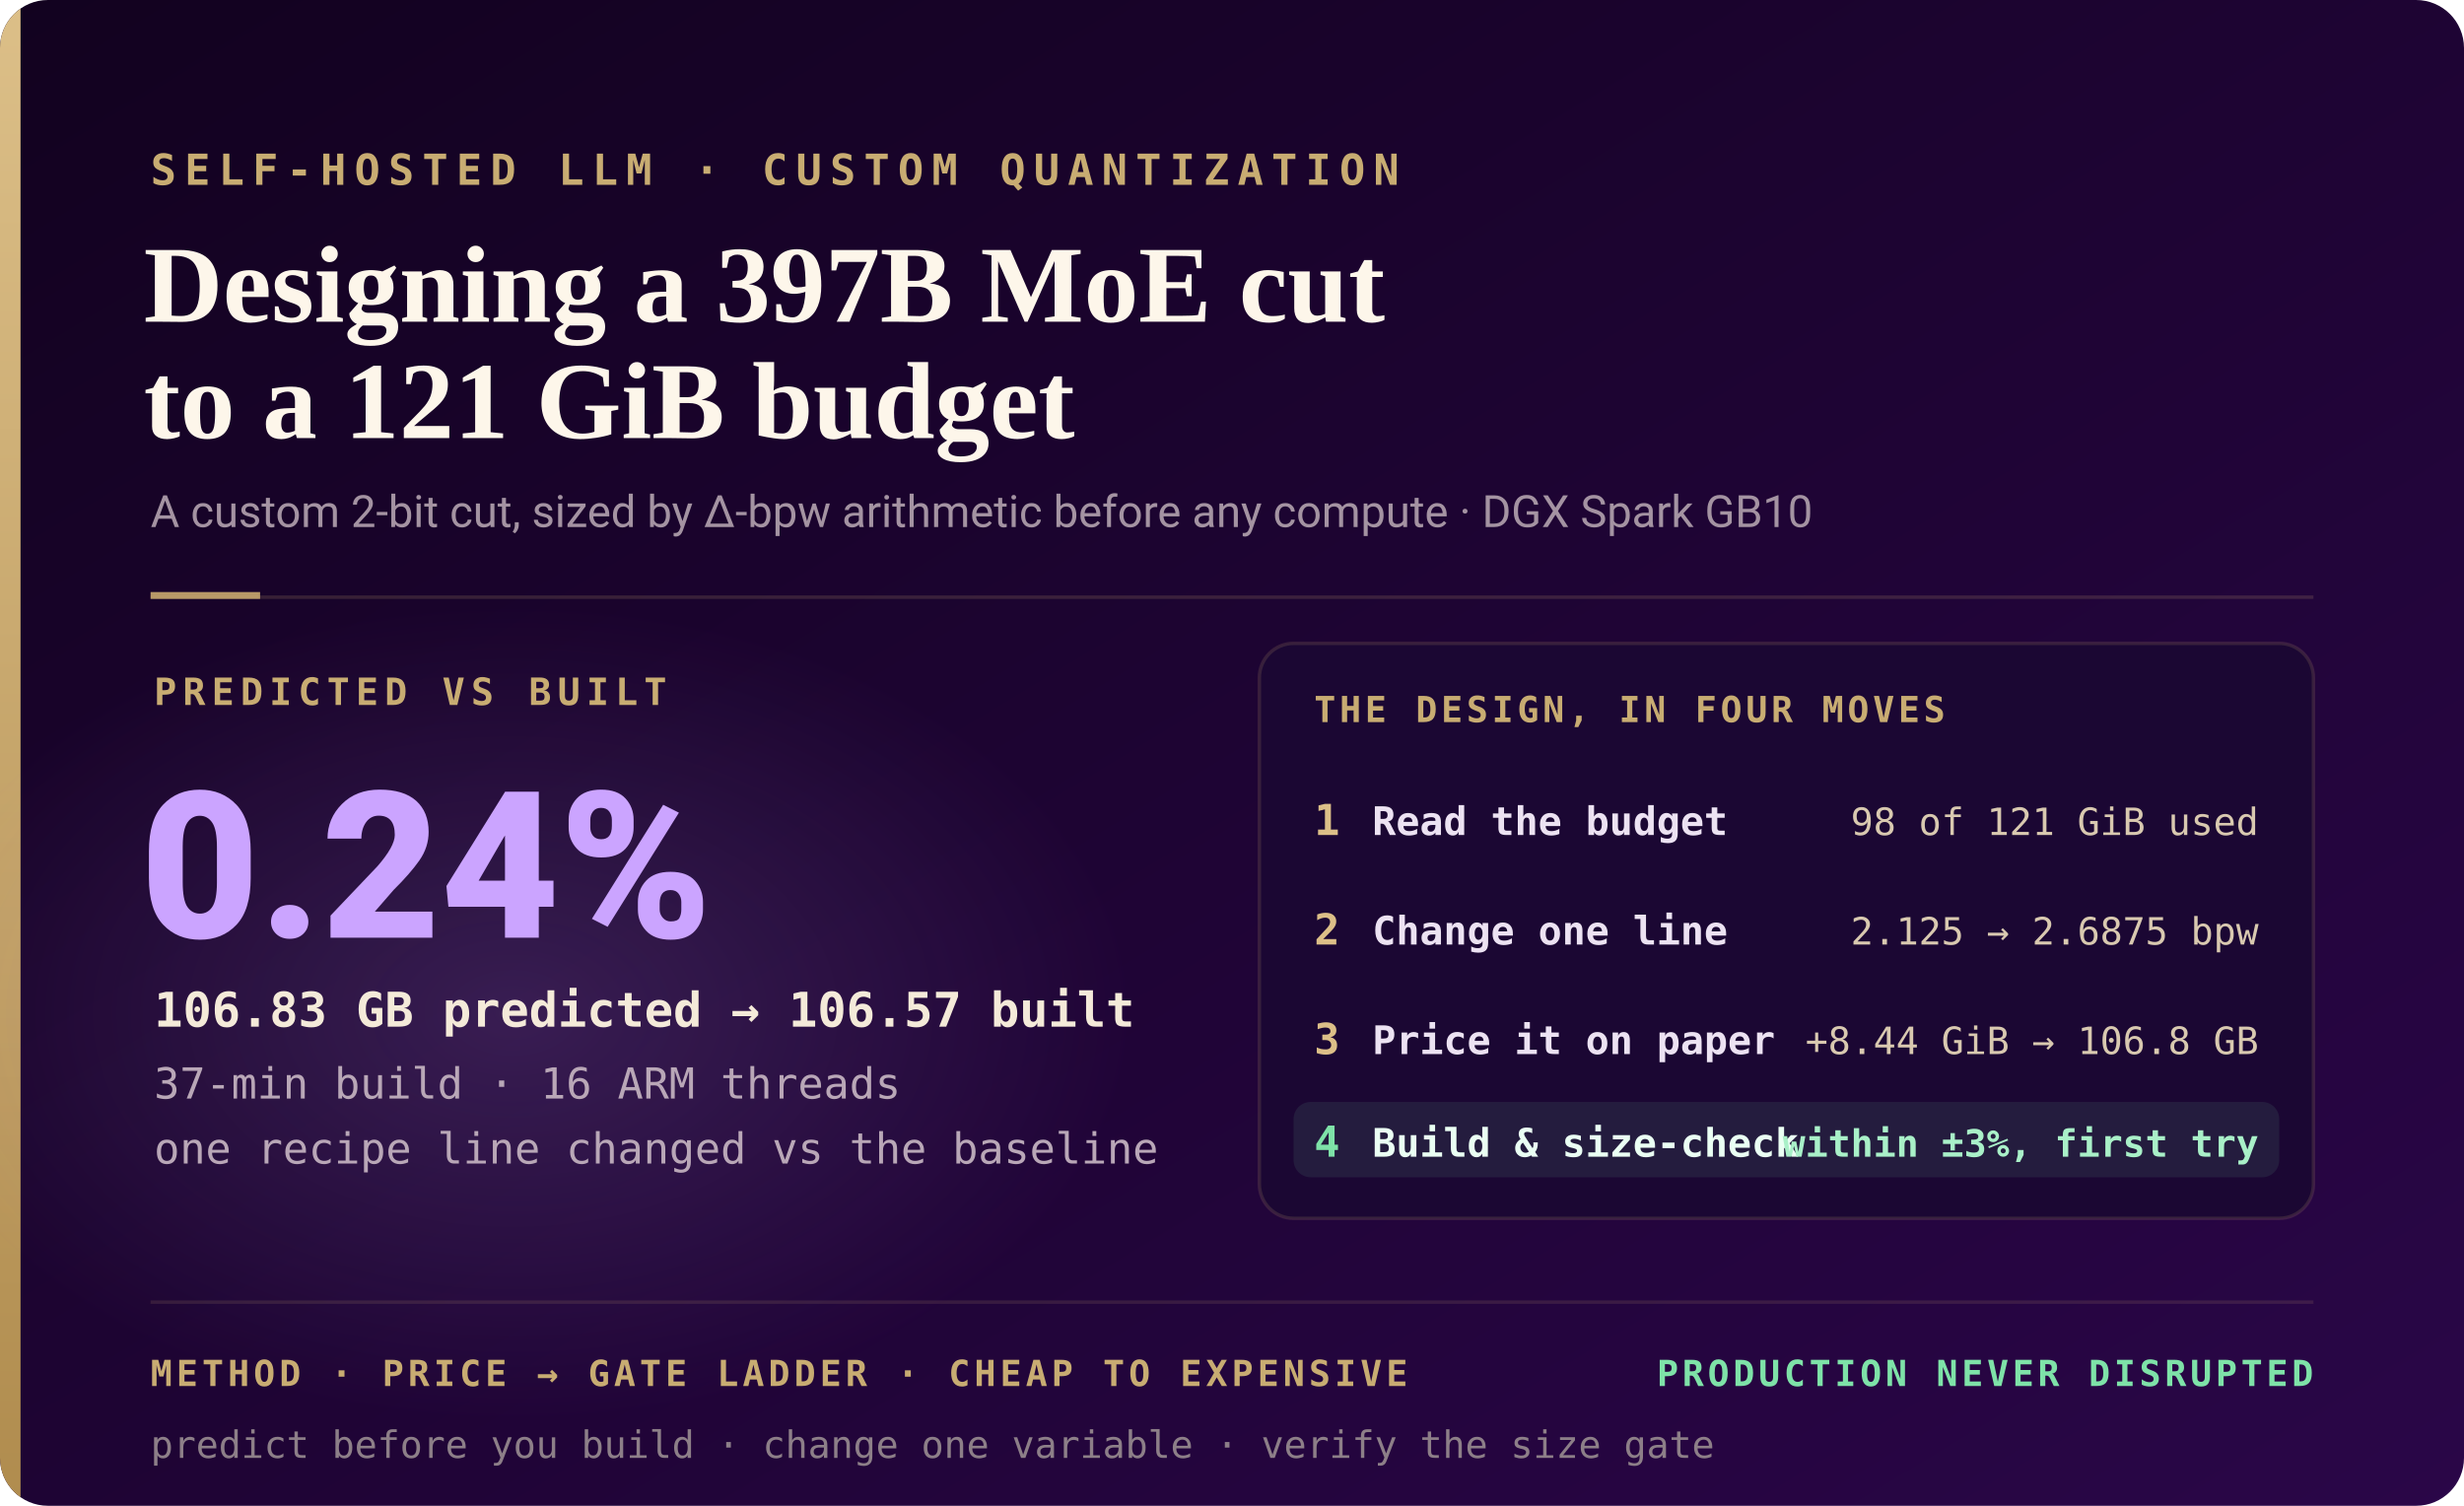
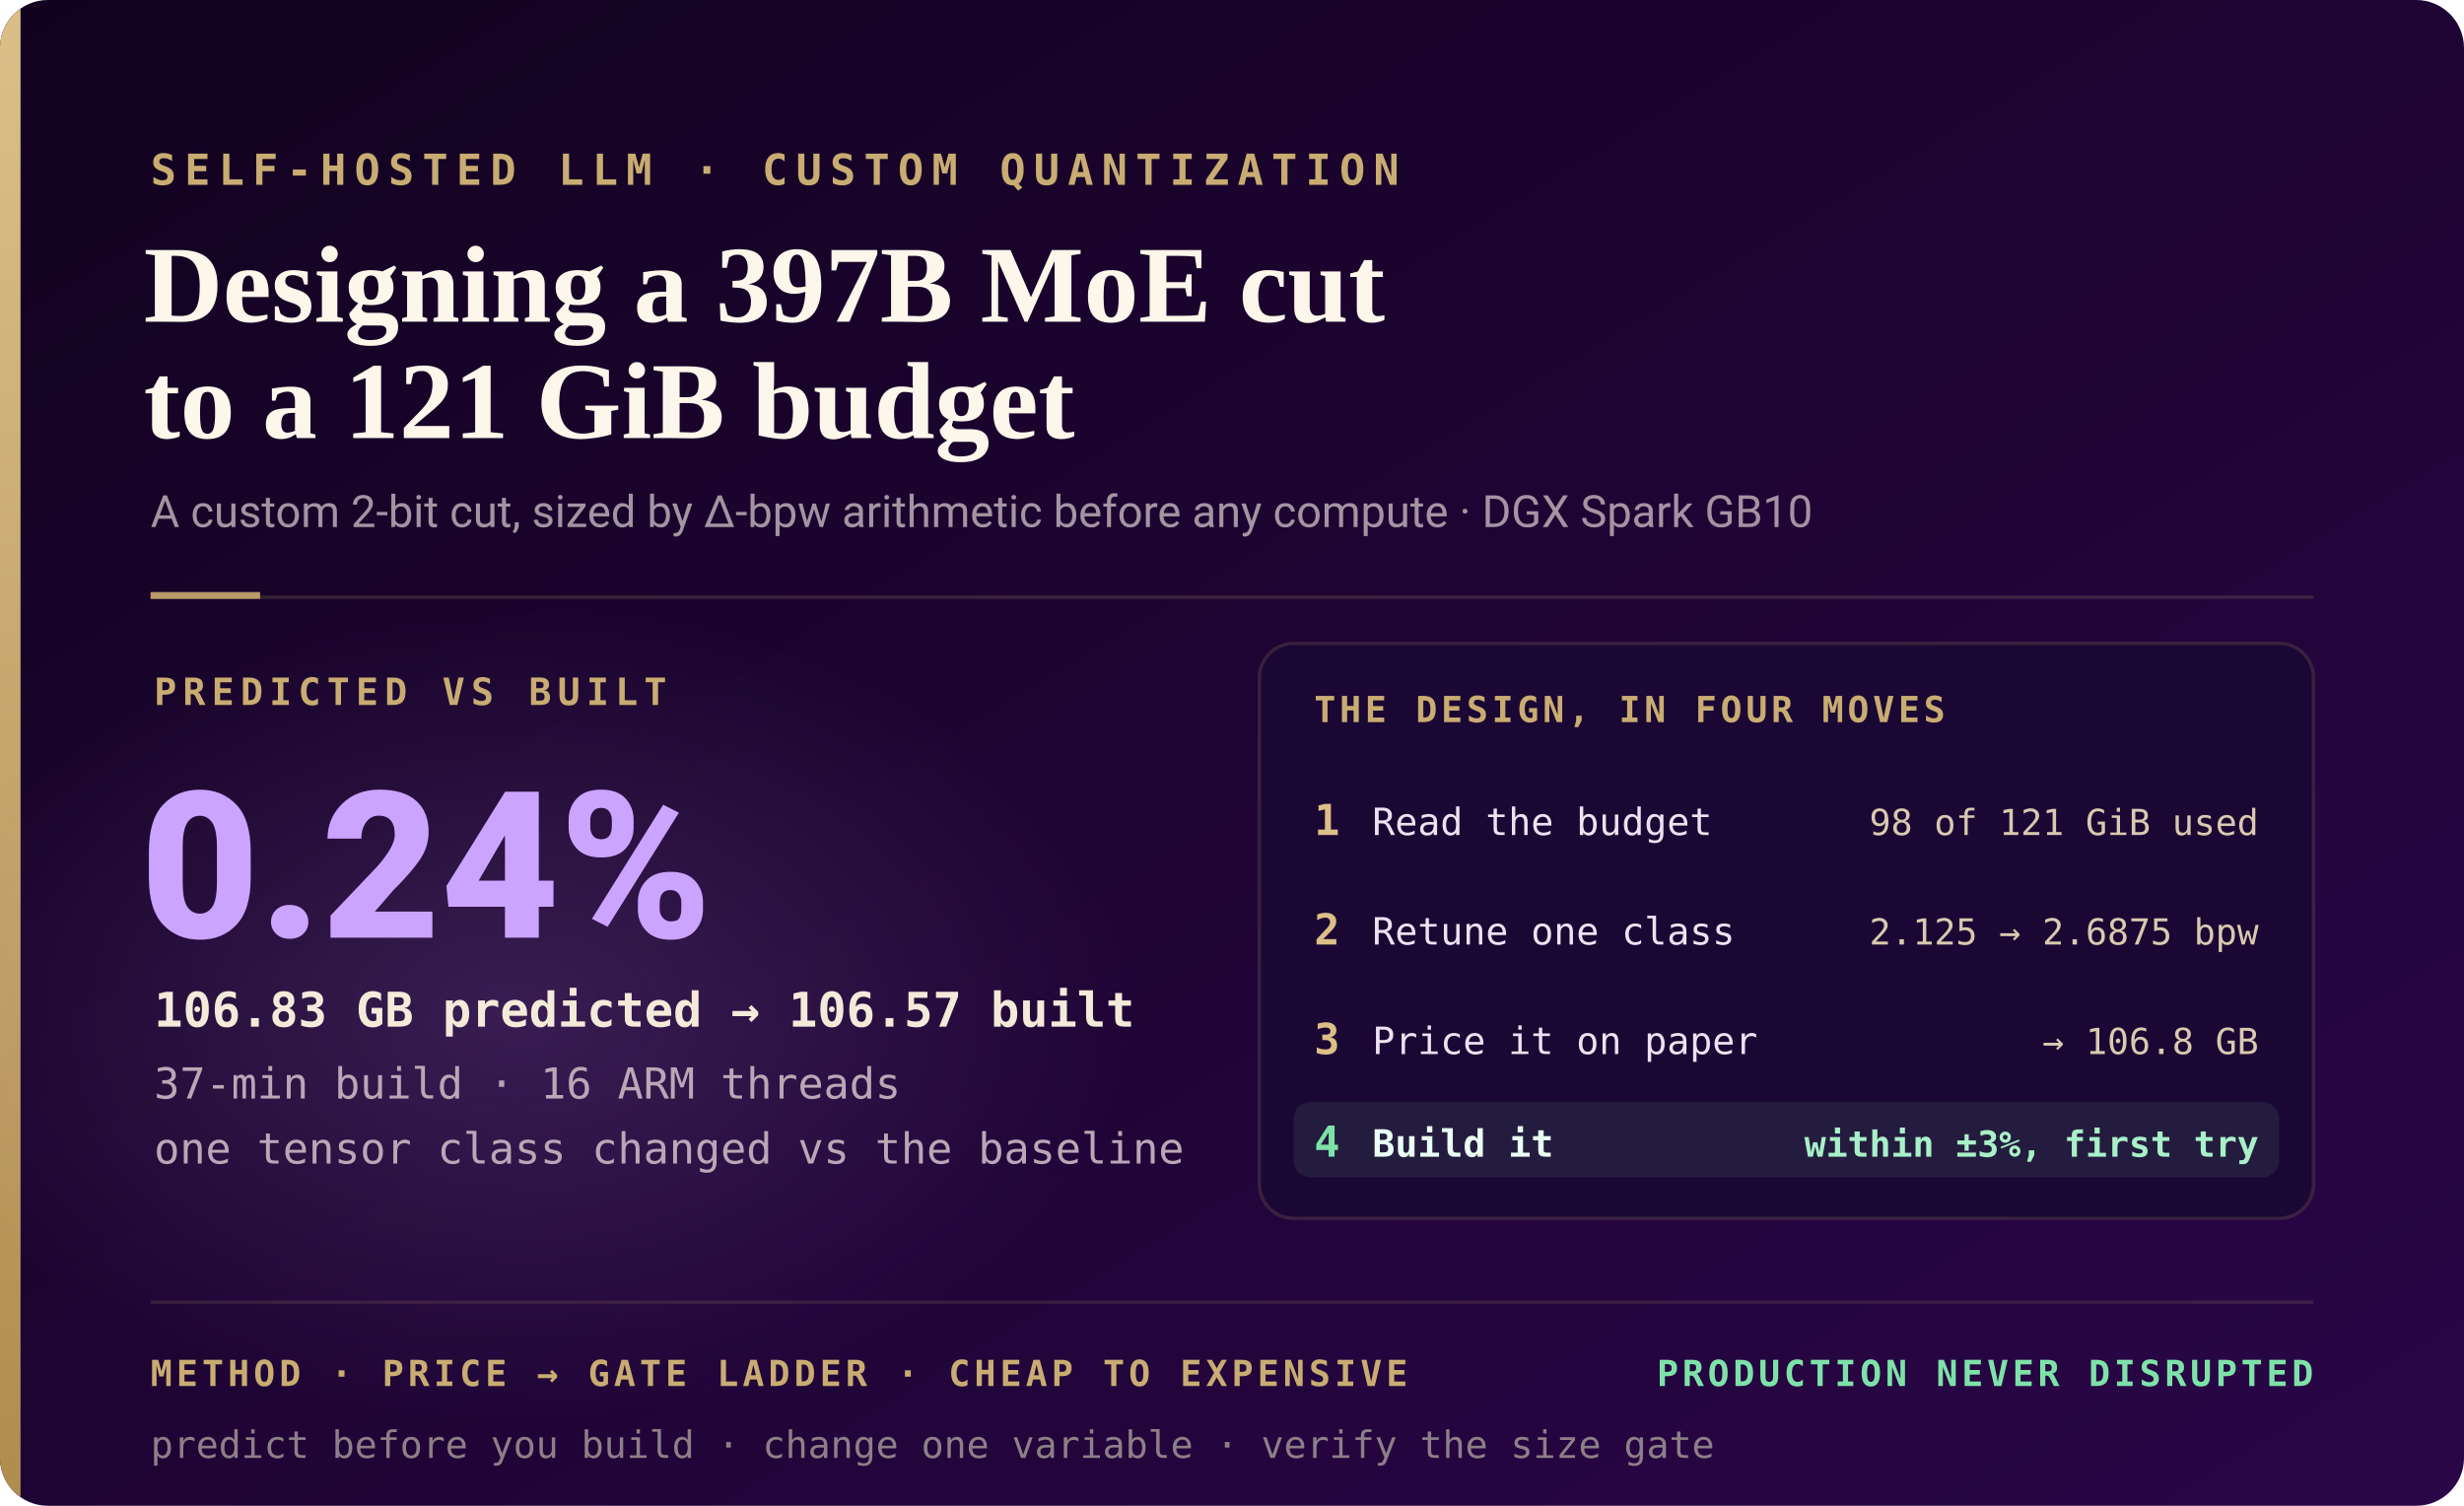
- <svg xmlns="http://www.w3.org/2000/svg" viewBox="0 0 720 440" font-family="ui-monospace,'SF Mono','Cascadia Code',Menlo,Consolas,monospace" role="img" aria-label="Designing a custom 2-bit cut of a 397B MoE to a 121 GiB memory budget: predicted vs built size within 0.24%, the four design moves — read the budget, change one recipe line, price it on paper, build and size-check — and the reusable price then gate-ladder then verify method, with production never disrupted">
+ <svg xmlns="http://www.w3.org/2000/svg" viewBox="0 0 720 440" font-family="ui-monospace,'SF Mono','Cascadia Code',Menlo,Consolas,monospace" role="img" aria-label="Designing a custom 2-bit cut of a 397B MoE to a 121 GiB memory budget: predicted vs built size within 0.24%, the four design moves — read the budget, retune one tensor class, price it on paper, build it — and the reusable price then gate-ladder method, with production never disrupted">
  <defs>
    <linearGradient id="bg" x1="0" y1="0" x2="1" y2="1">
      <stop offset="0" stop-color="#12021f" />
      <stop offset="1" stop-color="#2a0648" />
    </linearGradient>
    <linearGradient id="rail" x1="0" y1="0" x2="0" y2="1">
      <stop offset="0" stop-color="#dcbf88" />
      <stop offset="1" stop-color="#b08c4e" />
    </linearGradient>
    <radialGradient id="glow" cx="0.5" cy="0.5" r="0.5">
      <stop offset="0" stop-color="#cba4ff" stop-opacity="0.16" />
      <stop offset="1" stop-color="#cba4ff" stop-opacity="0" />
    </radialGradient>
    <clipPath id="plate">
      <rect width="720" height="440" rx="14" />
    </clipPath>
  </defs>
  <rect width="720" height="440" rx="14" fill="url(#bg)" />
  <rect x="0" y="0" width="6" height="440" fill="url(#rail)" clip-path="url(#plate)" />
  <ellipse cx="150" cy="296" rx="180" ry="120" fill="url(#glow)" />
  <text x="44" y="54" fill="#c8ac72" font-size="12.5" font-weight="700" letter-spacing="2.4">SELF-HOSTED LLM · CUSTOM QUANTIZATION</text>
  <text x="42" y="94" fill="#fdf6ea" font-size="32" font-weight="700" font-family="Georgia,'Times New Roman',ui-serif,serif">Designing a 397B MoE cut</text>
  <text x="42" y="128" fill="#fdf6ea" font-size="32" font-weight="700" font-family="Georgia,'Times New Roman',ui-serif,serif">to a 121 GiB budget</text>
  <text x="44" y="154" fill="#a493a2" font-size="13" font-family="system-ui,-apple-system,'Segoe UI',Roboto,Helvetica,Arial,sans-serif">A custom 2-bit cut, sized by Δ-bpw arithmetic before any compute · DGX Spark GB10</text>
  <rect x="44" y="174" width="632" height="1" fill="#c9a96e" opacity="0.18" />
  <rect x="44" y="173" width="32" height="2" fill="#c9a96e" opacity="0.9" />
  <text x="45" y="206" fill="#c8ac72" font-size="11" font-weight="700" letter-spacing="1.8">PREDICTED VS BUILT</text>
  <text x="41" y="274" fill="#cba4ff" font-size="60" font-weight="800" font-family="system-ui,-apple-system,'Segoe UI',Roboto,Helvetica,Arial,sans-serif">0.24%</text>
  <text x="45" y="300" fill="#f4ead9" font-size="14" font-weight="600">106.83 GB predicted → 106.57 built</text>
  <text x="45" y="321" fill="#b9a7b7" font-size="12.5">37-min build · 16 ARM threads</text>
-   <text x="45" y="340" fill="#b9a7b7" font-size="12.5">one recipe line changed vs the baseline</text>
+   <text x="45" y="340" fill="#b9a7b7" font-size="12.5">one tensor class changed vs the baseline</text>
  <rect x="368" y="188" width="308" height="168" rx="10" fill="#1b0733" stroke="#c9a96e" stroke-opacity="0.16" />
  <text x="384" y="211" fill="#c8ac72" font-size="10.5" font-weight="700" letter-spacing="1.1">THE DESIGN, IN FOUR MOVES</text>
  <text x="384" y="244" fill="#dcbf88" font-size="12.5" font-weight="800">1</text>
-   <text x="401" y="244" fill="#ece2f2" font-size="11.5" font-weight="600">Read the budget</text>
-   <text x="660" y="244" fill="#d9c9b0" font-size="11" text-anchor="end">98 of 121 GiB used</text>
+   <text x="401" y="244" fill="#ece2f2" font-size="11">Read the budget</text>
+   <text x="660" y="244" fill="#d9c9b0" font-size="10.5" text-anchor="end">98 of 121 GiB used</text>
  <text x="384" y="276" fill="#dcbf88" font-size="12.5" font-weight="800">2</text>
-   <text x="401" y="276" fill="#ece2f2" font-size="11.5" font-weight="600">Change one line</text>
-   <text x="660" y="276" fill="#d9c9b0" font-size="11" text-anchor="end">2.125 → 2.6875 bpw</text>
+   <text x="401" y="276" fill="#ece2f2" font-size="11">Retune one class</text>
+   <text x="660" y="276" fill="#d9c9b0" font-size="10.5" text-anchor="end">2.125 → 2.6875 bpw</text>
  <text x="384" y="308" fill="#dcbf88" font-size="12.5" font-weight="800">3</text>
-   <text x="401" y="308" fill="#ece2f2" font-size="11.5" font-weight="600">Price it on paper</text>
-   <text x="660" y="308" fill="#d9c9b0" font-size="11" text-anchor="end">+8.44 GiB → 106.8 GB</text>
+   <text x="401" y="308" fill="#ece2f2" font-size="11">Price it on paper</text>
+   <text x="660" y="308" fill="#d9c9b0" font-size="10.5" text-anchor="end">→ 106.8 GB</text>
  <rect x="378" y="322" width="288" height="22" rx="5" fill="#7ee2a8" opacity="0.10" />
  <text x="384" y="338" fill="#7ee2a8" font-size="12.5" font-weight="800">4</text>
-   <text x="401" y="338" fill="#eafff3" font-size="11.5" font-weight="700">Build &amp; size-check</text>
-   <text x="660" y="338" fill="#a9f0c8" font-size="11" font-weight="700" text-anchor="end">within ±3%, first try</text>
+   <text x="401" y="338" fill="#eafff3" font-size="11" font-weight="600">Build it</text>
+   <text x="660" y="338" fill="#a9f0c8" font-size="10.5" font-weight="700" text-anchor="end">within ±3%, first try</text>
  <rect x="44" y="380" width="632" height="1" fill="#c9a96e" opacity="0.14" />
  <text x="44" y="405" fill="#c8ac72" font-size="10.5" font-weight="700" letter-spacing="1.2">METHOD · PRICE → GATE LADDER · CHEAP TO EXPENSIVE</text>
  <text x="676" y="405" fill="#7ee2a8" font-size="10.5" font-weight="700" letter-spacing="1.1" text-anchor="end">PRODUCTION NEVER DISRUPTED</text>
  <text x="44" y="426" fill="#8d7f88" font-size="11">predict before you build · change one variable · verify the size gate</text>
</svg>
